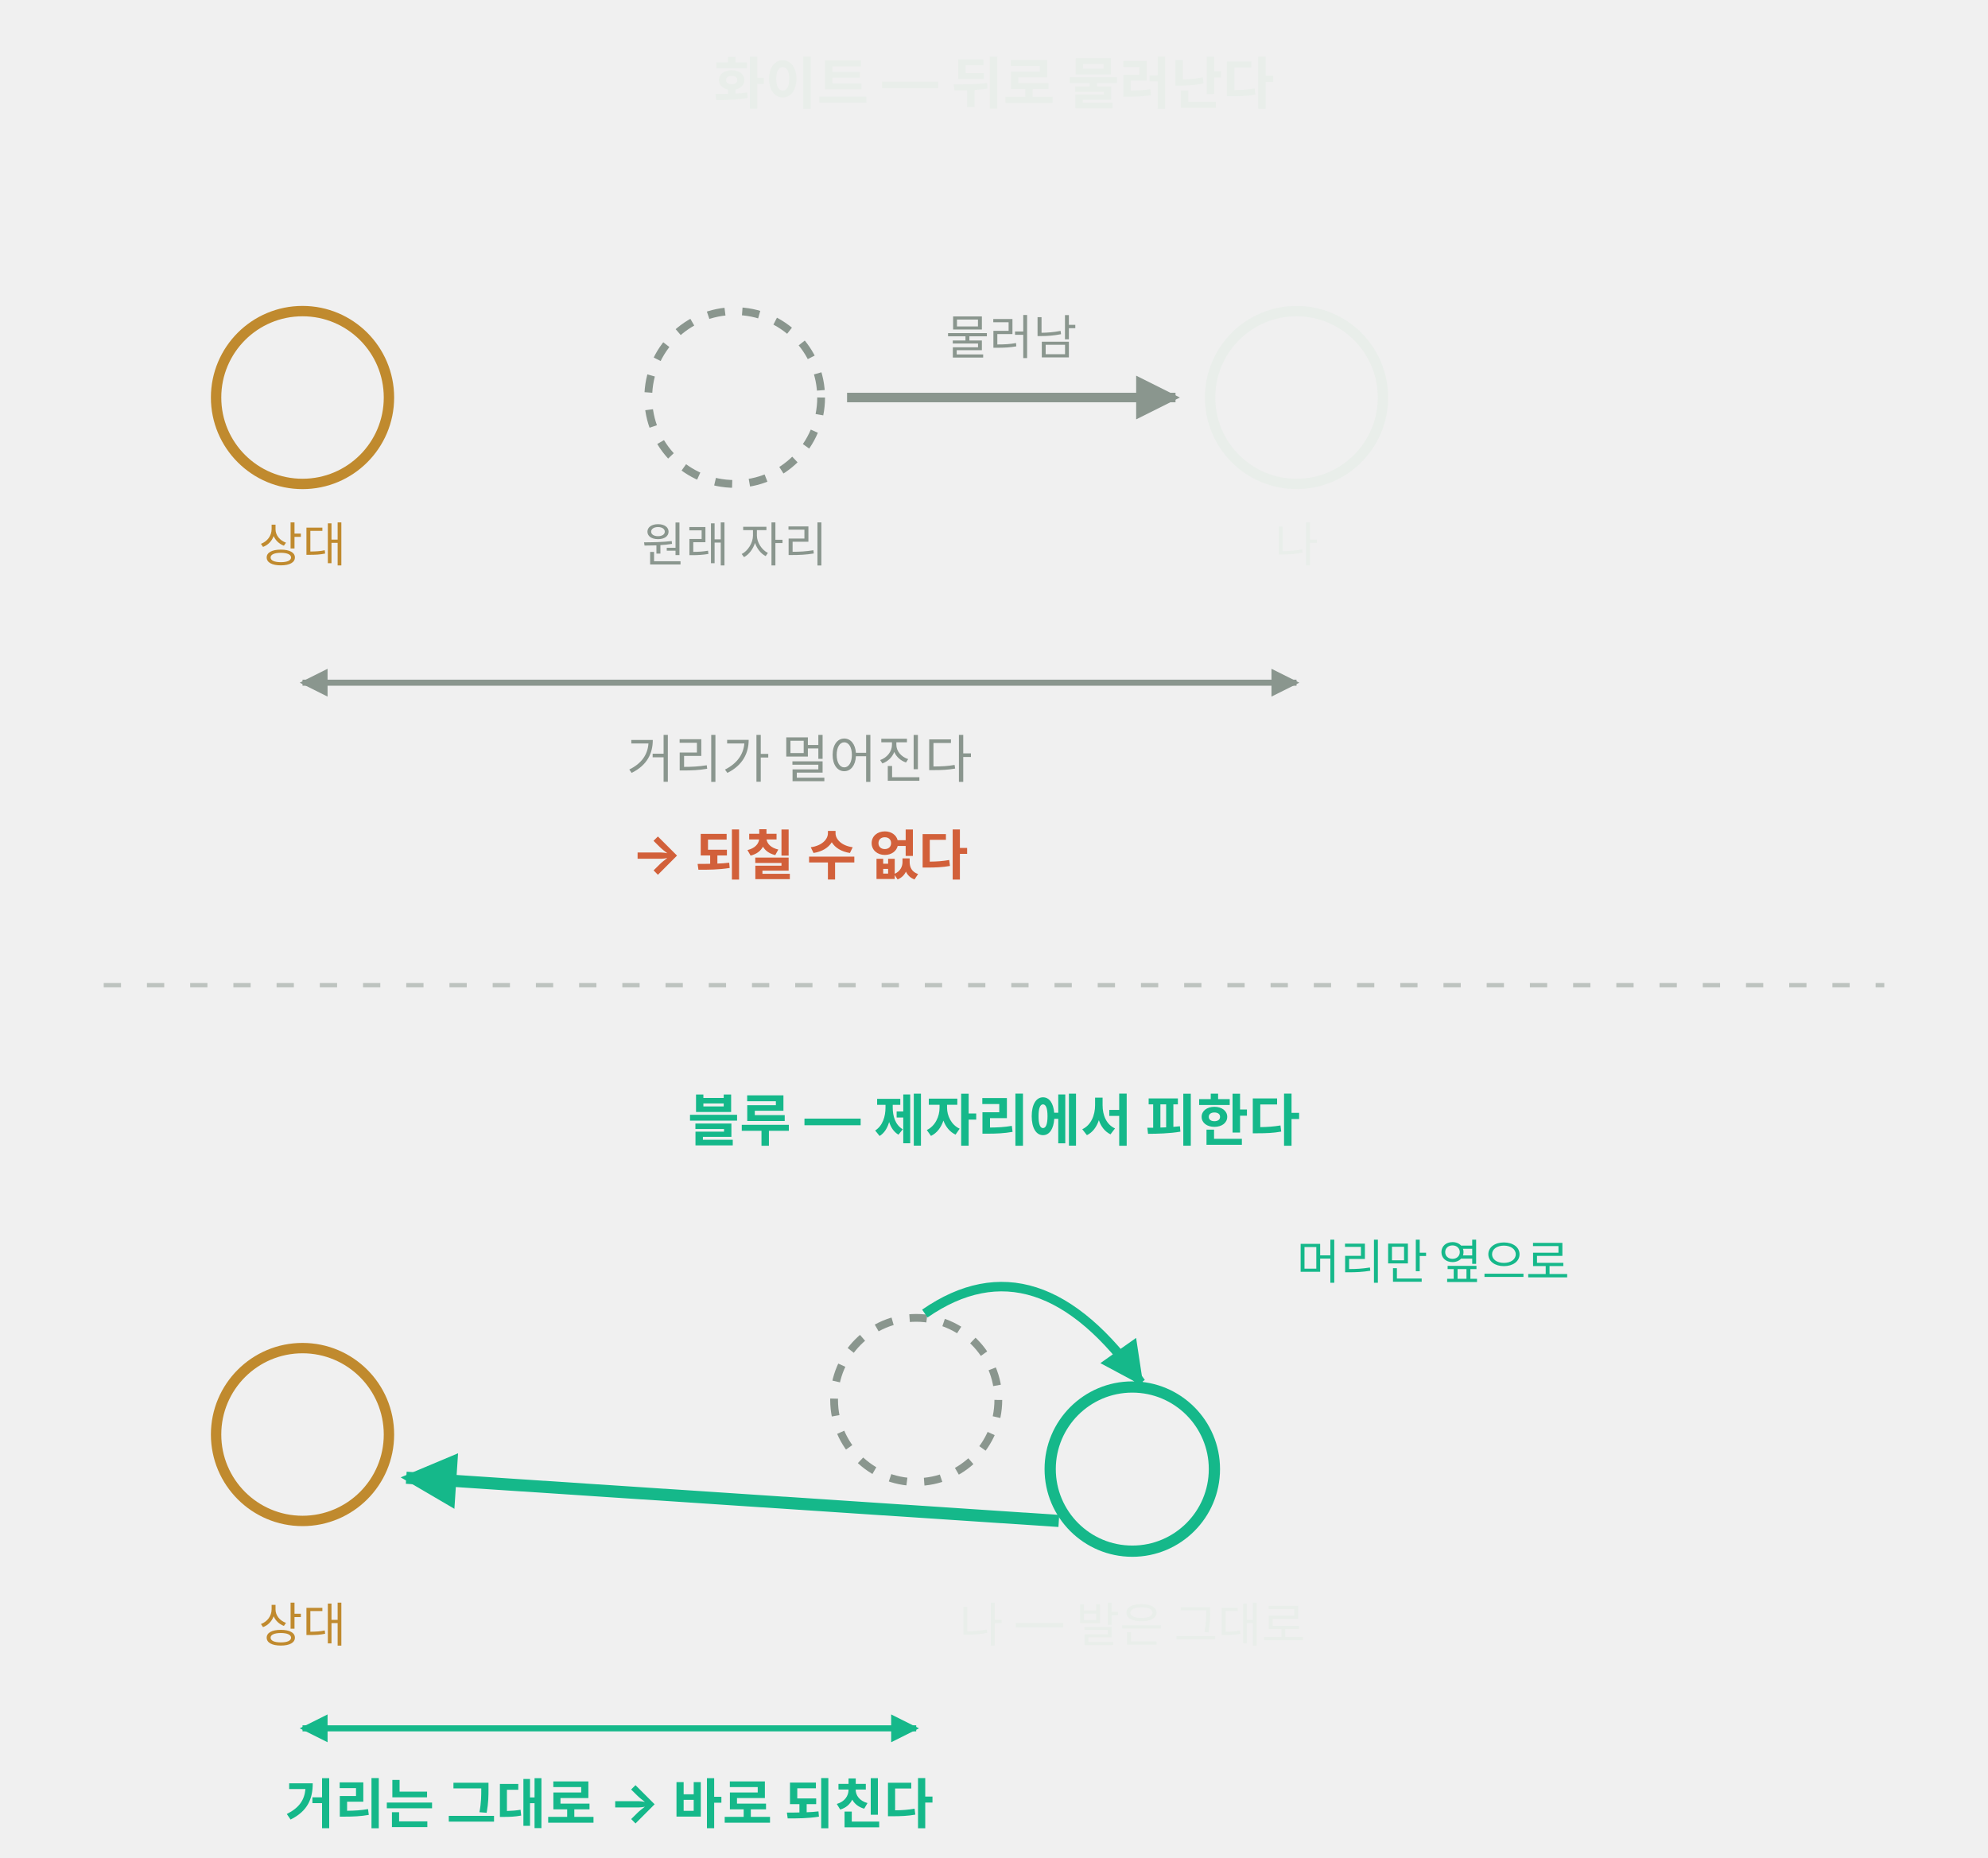
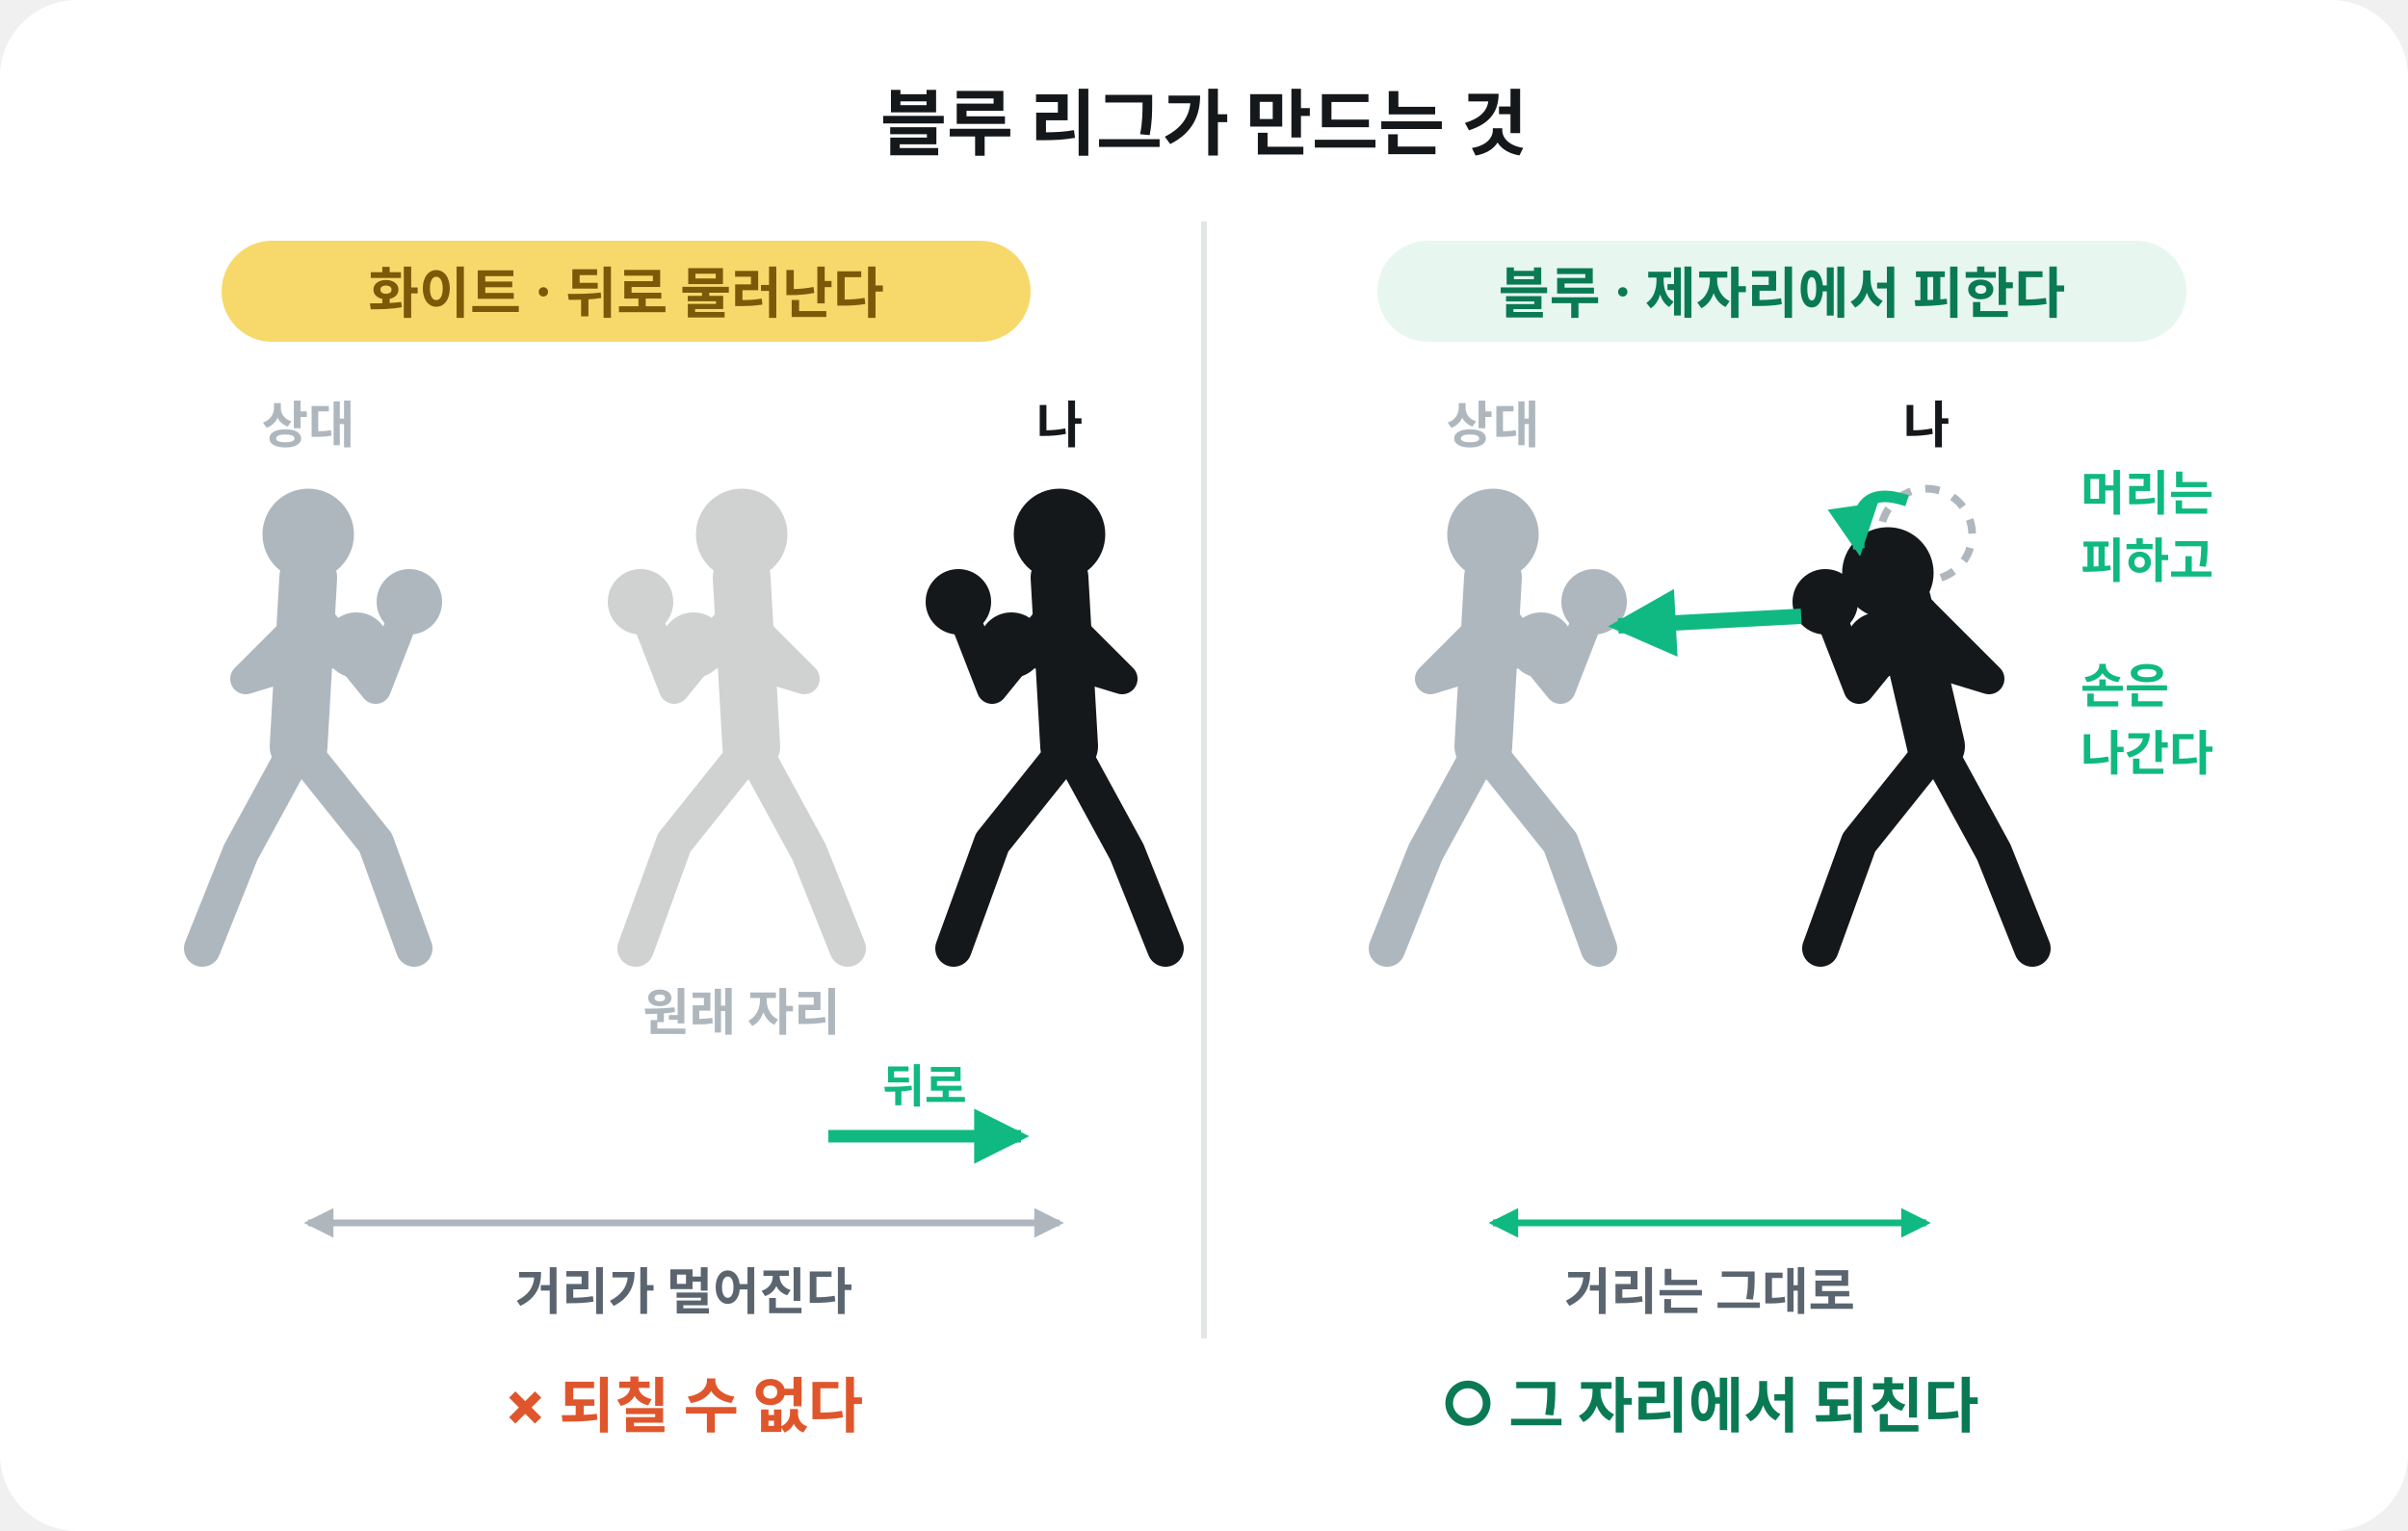
- <svg xmlns="http://www.w3.org/2000/svg" viewBox="0 0 460 430" role="img" font-family="'IBM Plex Sans KR', system-ui, -apple-system, 'Malgun Gothic', sans-serif" aria-label="위: 화이트는 뒤로 물러나 상대와의 거리가 벌어지고 되칠 수 없다. 아래: 블루는 발을 둔 채 머리만 옮겨 거리를 유지하고 그 자리에서 되친다.">
+ <svg xmlns="http://www.w3.org/2000/svg" viewBox="0 0 500 318" role="img" font-family="'Pretendard','IBM Plex Sans KR',system-ui,-apple-system,'Malgun Gothic',sans-serif" aria-label="왼쪽: 화이트는 뒤로 물러나 거리가 벌어지고 반격하지 못한다. 오른쪽: 블루는 발을 둔 채 머리만 피해 거리를 유지하고 그 자리에서 되친다.">
  <defs>
-     <marker id="cn-s" viewBox="0 0 10 10" refX="9" refY="5" markerWidth="4.6" markerHeight="4.6" orient="auto-start-reverse">
-       <path d="M0,0 L10,5 L0,10 z" fill="var(--ink-3, #8A968E)" />
+     <marker id="c-m" viewBox="0 0 10 10" refX="8.5" refY="5" markerWidth="4.4" markerHeight="4.4" orient="auto-start-reverse">
+       <path d="M0,0 L10,5 L0,10 z" fill="#10B981" />
    </marker>
-     <marker id="cn-m" viewBox="0 0 10 10" refX="9" refY="5" markerWidth="4.6" markerHeight="4.6" orient="auto-start-reverse">
-       <path d="M0,0 L10,5 L0,10 z" fill="var(--mint, #15B88A)" />
-     </marker>
-     <marker id="cn-g" viewBox="0 0 10 10" refX="9" refY="5" markerWidth="4.6" markerHeight="4.6" orient="auto-start-reverse">
-       <path d="M0,0 L10,5 L0,10 z" fill="var(--gold, #C08A2E)" />
+     <marker id="c-g" viewBox="0 0 10 10" refX="8.5" refY="5" markerWidth="4.4" markerHeight="4.4" orient="auto-start-reverse">
+       <path d="M0,0 L10,5 L0,10 z" fill="#AEB7BE" />
    </marker>
  </defs>
-   <text x="230" y="24" fill="var(--ink, #E9EEEA)" font-size="13" font-weight="700" text-anchor="middle">화이트 — 뒤로 물러난다</text>
-   <circle cx="70" cy="92" r="20" fill="none" stroke="var(--gold, #C08A2E)" stroke-width="2.4" />
-   <circle cx="170" cy="92" r="20" fill="none" stroke="var(--ink-3, #8A968E)" stroke-width="1.8" stroke-dasharray="4 4" />
-   <circle cx="300" cy="92" r="20" fill="none" stroke="var(--ink, #E9EEEA)" stroke-width="2.4" />
-   <text x="70" y="130" fill="var(--gold, #C08A2E)" font-size="11" font-weight="500" text-anchor="middle">상대</text>
-   <text x="170" y="130" fill="var(--ink-3, #8A968E)" font-size="11" font-weight="500" text-anchor="middle">원래 자리</text>
-   <text x="300" y="130" fill="var(--ink, #E9EEEA)" font-size="11" font-weight="500" text-anchor="middle">나</text>
-   <line x1="196" y1="92" x2="272" y2="92" stroke="var(--ink-3, #8A968E)" stroke-width="2.2" marker-end="url(#cn-s)" />
-   <text x="234" y="82" fill="var(--ink-3, #8A968E)" font-size="11" font-weight="500" text-anchor="middle">물러남</text>
-   <line x1="70" y1="158" x2="300" y2="158" stroke="var(--ink-3, #8A968E)" stroke-width="1.4" marker-start="url(#cn-s)" marker-end="url(#cn-s)" />
-   <text x="185" y="180" fill="var(--ink-3, #8A968E)" font-size="12" font-weight="500" text-anchor="middle">거리가 멀어진다</text>
-   <text x="185" y="202" fill="var(--warn, #D2603A)" font-size="12.5" font-weight="700" text-anchor="middle">→ 되칠 수 없다</text>
-   <line x1="24" y1="228" x2="436" y2="228" stroke="var(--ink-3, #8A968E)" stroke-width="1" stroke-dasharray="4 6" opacity=".5" />
-   <text x="230" y="264" fill="var(--mint, #15B88A)" font-size="13" font-weight="700" text-anchor="middle">블루 — 제자리에서 피한다</text>
-   <circle cx="70" cy="332" r="20" fill="none" stroke="var(--gold, #C08A2E)" stroke-width="2.4" />
-   <circle cx="212" cy="324" r="19" fill="none" stroke="var(--ink-3, #8A968E)" stroke-width="1.8" stroke-dasharray="4 4" />
-   <circle cx="262" cy="340" r="19" fill="none" stroke="var(--mint, #15B88A)" stroke-width="2.6" />
-   <path d="M214,304 Q240,286 264,320" fill="none" stroke="var(--mint, #15B88A)" stroke-width="2.2" marker-end="url(#cn-m)" />
-   <text x="300" y="296" fill="var(--mint, #15B88A)" font-size="11" font-weight="500" text-anchor="start">머리만 옆으로</text>
-   <line x1="245" y1="352" x2="94" y2="342" stroke="var(--mint, #15B88A)" stroke-width="2.8" marker-end="url(#cn-m)" />
-   <text x="70" y="380" fill="var(--gold, #C08A2E)" font-size="11" font-weight="500" text-anchor="middle">상대</text>
-   <text x="262" y="380" fill="var(--ink, #E9EEEA)" font-size="11" font-weight="500" text-anchor="middle">나 — 발은 그대로</text>
-   <line x1="70" y1="400" x2="212" y2="400" stroke="var(--mint, #15B88A)" stroke-width="1.4" marker-start="url(#cn-m)" marker-end="url(#cn-m)" />
-   <text x="141" y="422" fill="var(--mint, #15B88A)" font-size="12.5" font-weight="700" text-anchor="middle">거리는 그대로 → 바로 되친다</text>
+   <rect x="0" y="0" width="500" height="318" rx="16" fill="#FFFFFF" />
+   <text x="250" y="31" fill="#15181B" font-size="15" font-weight="800" text-anchor="middle">블루 리그가 만드는 것</text>
+   <line x1="250" y1="46" x2="250" y2="278" stroke="#E3E7E4" stroke-width="1.2" />
+   <rect x="46" y="50" width="168" height="21" rx="10.5" fill="#F7D96B" />
+   <text x="130" y="65" fill="#7A5A08" font-size="11.5" font-weight="700" text-anchor="middle">화이트 · 뒤로 물러난다</text>
+   <text x="64" y="92" fill="#AEB7BE" font-size="10.5" font-weight="600" text-anchor="middle">상대</text>
+   <text x="220" y="92" fill="#15181B" font-size="10.5" font-weight="600" text-anchor="middle">나</text>
+   <g opacity="1">
+     <polyline points="65,127 51,141 74,134" fill="none" stroke="#AEB7BE" stroke-width="6.4" stroke-linecap="round" stroke-linejoin="round" />
+     <circle cx="74" cy="134" r="6.8" fill="#AEB7BE" />
+     <polyline points="62,155 50,177 42,197" fill="none" stroke="#AEB7BE" stroke-width="7.6" stroke-linecap="round" stroke-linejoin="round" />
+     <polyline points="64,120 62,155" fill="none" stroke="#AEB7BE" stroke-width="12" stroke-linecap="round" stroke-linejoin="round" />
+     <polyline points="62,155 78,175 86,197" fill="none" stroke="#AEB7BE" stroke-width="7.6" stroke-linecap="round" stroke-linejoin="round" />
+     <circle cx="64" cy="111" r="9.5" fill="#AEB7BE" />
+     <polyline points="65,127 78,143 85,125" fill="none" stroke="#AEB7BE" stroke-width="6.4" stroke-linecap="round" stroke-linejoin="round" />
+     <circle cx="85" cy="125" r="6.8" fill="#AEB7BE" />
+   </g>
+   <g transform="translate(308,0) scale(-1,1)">
+     <g opacity="0.2">
+       <polyline points="155,127 141,141 164,134" fill="none" stroke="#15181B" stroke-width="6.4" stroke-linecap="round" stroke-linejoin="round" />
+       <circle cx="164" cy="134" r="6.8" fill="#15181B" />
+       <polyline points="152,155 140,177 132,197" fill="none" stroke="#15181B" stroke-width="7.6" stroke-linecap="round" stroke-linejoin="round" />
+       <polyline points="154,120 152,155" fill="none" stroke="#15181B" stroke-width="12" stroke-linecap="round" stroke-linejoin="round" />
+       <polyline points="152,155 168,175 176,197" fill="none" stroke="#15181B" stroke-width="7.6" stroke-linecap="round" stroke-linejoin="round" />
+       <circle cx="154" cy="111" r="9.5" fill="#15181B" />
+       <polyline points="155,127 168,143 175,125" fill="none" stroke="#15181B" stroke-width="6.4" stroke-linecap="round" stroke-linejoin="round" />
+       <circle cx="175" cy="125" r="6.8" fill="#15181B" />
+     </g>
+   </g>
+   <g transform="translate(440,0) scale(-1,1)">
+     <g opacity="1">
+       <polyline points="221,127 207,141 230,134" fill="none" stroke="#15181B" stroke-width="6.4" stroke-linecap="round" stroke-linejoin="round" />
+       <circle cx="230" cy="134" r="6.8" fill="#15181B" />
+       <polyline points="218,155 206,177 198,197" fill="none" stroke="#15181B" stroke-width="7.6" stroke-linecap="round" stroke-linejoin="round" />
+       <polyline points="220,120 218,155" fill="none" stroke="#15181B" stroke-width="12" stroke-linecap="round" stroke-linejoin="round" />
+       <polyline points="218,155 234,175 242,197" fill="none" stroke="#15181B" stroke-width="7.6" stroke-linecap="round" stroke-linejoin="round" />
+       <circle cx="220" cy="111" r="9.5" fill="#15181B" />
+       <polyline points="221,127 234,143 241,125" fill="none" stroke="#15181B" stroke-width="6.4" stroke-linecap="round" stroke-linejoin="round" />
+       <circle cx="241" cy="125" r="6.8" fill="#15181B" />
+     </g>
+   </g>
+   <text x="154" y="214" fill="#AEB7BE" font-size="10.5" font-weight="600" text-anchor="middle">원래 자리</text>
+   <line x1="172" y1="236" x2="212" y2="236" stroke="#10B981" stroke-width="2.6" marker-end="url(#c-m)" />
+   <text x="192" y="229" fill="#10B981" font-size="9.5" font-weight="700" text-anchor="middle">뒤로</text>
+   <line x1="64" y1="254" x2="220" y2="254" stroke="#AEB7BE" stroke-width="1.4" marker-start="url(#c-g)" marker-end="url(#c-g)" />
+   <text x="142" y="272" fill="#5B6570" font-size="10.5" font-weight="600" text-anchor="middle">거리가 멀어진다</text>
+   <text x="142" y="296" fill="#E0562C" font-size="12.5" font-weight="800" text-anchor="middle">× 되칠 수 없다</text>
+   <rect x="286" y="50" width="168" height="21" rx="10.5" fill="#E7F7F0" />
+   <text x="370" y="65" fill="#0A7A55" font-size="11.5" font-weight="700" text-anchor="middle">블루 · 제자리에서 피한다</text>
+   <text x="310" y="92" fill="#AEB7BE" font-size="10.5" font-weight="600" text-anchor="middle">상대</text>
+   <text x="400" y="92" fill="#15181B" font-size="10.5" font-weight="600" text-anchor="middle">나</text>
+   <g opacity="1">
+     <polyline points="311,127 297,141 320,134" fill="none" stroke="#AEB7BE" stroke-width="6.4" stroke-linecap="round" stroke-linejoin="round" />
+     <circle cx="320" cy="134" r="6.8" fill="#AEB7BE" />
+     <polyline points="308,155 296,177 288,197" fill="none" stroke="#AEB7BE" stroke-width="7.6" stroke-linecap="round" stroke-linejoin="round" />
+     <polyline points="310,120 308,155" fill="none" stroke="#AEB7BE" stroke-width="12" stroke-linecap="round" stroke-linejoin="round" />
+     <polyline points="308,155 324,175 332,197" fill="none" stroke="#AEB7BE" stroke-width="7.6" stroke-linecap="round" stroke-linejoin="round" />
+     <circle cx="310" cy="111" r="9.5" fill="#AEB7BE" />
+     <polyline points="311,127 324,143 331,125" fill="none" stroke="#AEB7BE" stroke-width="6.4" stroke-linecap="round" stroke-linejoin="round" />
+     <circle cx="331" cy="125" r="6.8" fill="#AEB7BE" />
+   </g>
+   <g transform="translate(800,0) scale(-1,1)">
+     <circle cx="400" cy="111" r="9.5" fill="none" stroke="#AEB7BE" stroke-width="1.6" stroke-dasharray="3 3" />
+     <g opacity="1">
+       <polyline points="401,127 387,141 410,134" fill="none" stroke="#15181B" stroke-width="6.4" stroke-linecap="round" stroke-linejoin="round" />
+       <circle cx="410" cy="134" r="6.8" fill="#15181B" />
+       <polyline points="398,155 386,177 378,197" fill="none" stroke="#15181B" stroke-width="7.6" stroke-linecap="round" stroke-linejoin="round" />
+       <polyline points="405,125 398,155" fill="none" stroke="#15181B" stroke-width="12" stroke-linecap="round" stroke-linejoin="round" />
+       <polyline points="398,155 414,175 422,197" fill="none" stroke="#15181B" stroke-width="7.6" stroke-linecap="round" stroke-linejoin="round" />
+       <circle cx="408" cy="119" r="9.5" fill="#15181B" />
+       <polyline points="401,127 414,143 421,125" fill="none" stroke="#15181B" stroke-width="6.4" stroke-linecap="round" stroke-linejoin="round" />
+       <circle cx="421" cy="125" r="6.8" fill="#15181B" />
+     </g>
+   </g>
+   <path d="M396,104 Q384,100 386,114" fill="none" stroke="#10B981" stroke-width="2.4" marker-end="url(#c-m)" />
+   <text x="432" y="106" fill="#10B981" font-size="10" font-weight="700" text-anchor="start">머리는</text>
+   <text x="432" y="120" fill="#10B981" font-size="10" font-weight="700" text-anchor="start">피하고</text>
+   <line x1="374" y1="128" x2="336" y2="130" stroke="#10B981" stroke-width="3.2" marker-end="url(#c-m)" />
+   <text x="432" y="146" fill="#10B981" font-size="10" font-weight="700" text-anchor="start">손은</text>
+   <text x="432" y="160" fill="#10B981" font-size="10" font-weight="700" text-anchor="start">나간다</text>
+   <line x1="310" y1="254" x2="400" y2="254" stroke="#10B981" stroke-width="1.4" marker-start="url(#c-m)" marker-end="url(#c-m)" />
+   <text x="355" y="272" fill="#5B6570" font-size="10.5" font-weight="600" text-anchor="middle">거리는 그대로</text>
+   <text x="355" y="296" fill="#0A7A55" font-size="12.5" font-weight="800" text-anchor="middle">○ 그 자리에서 되친다</text>
</svg>
